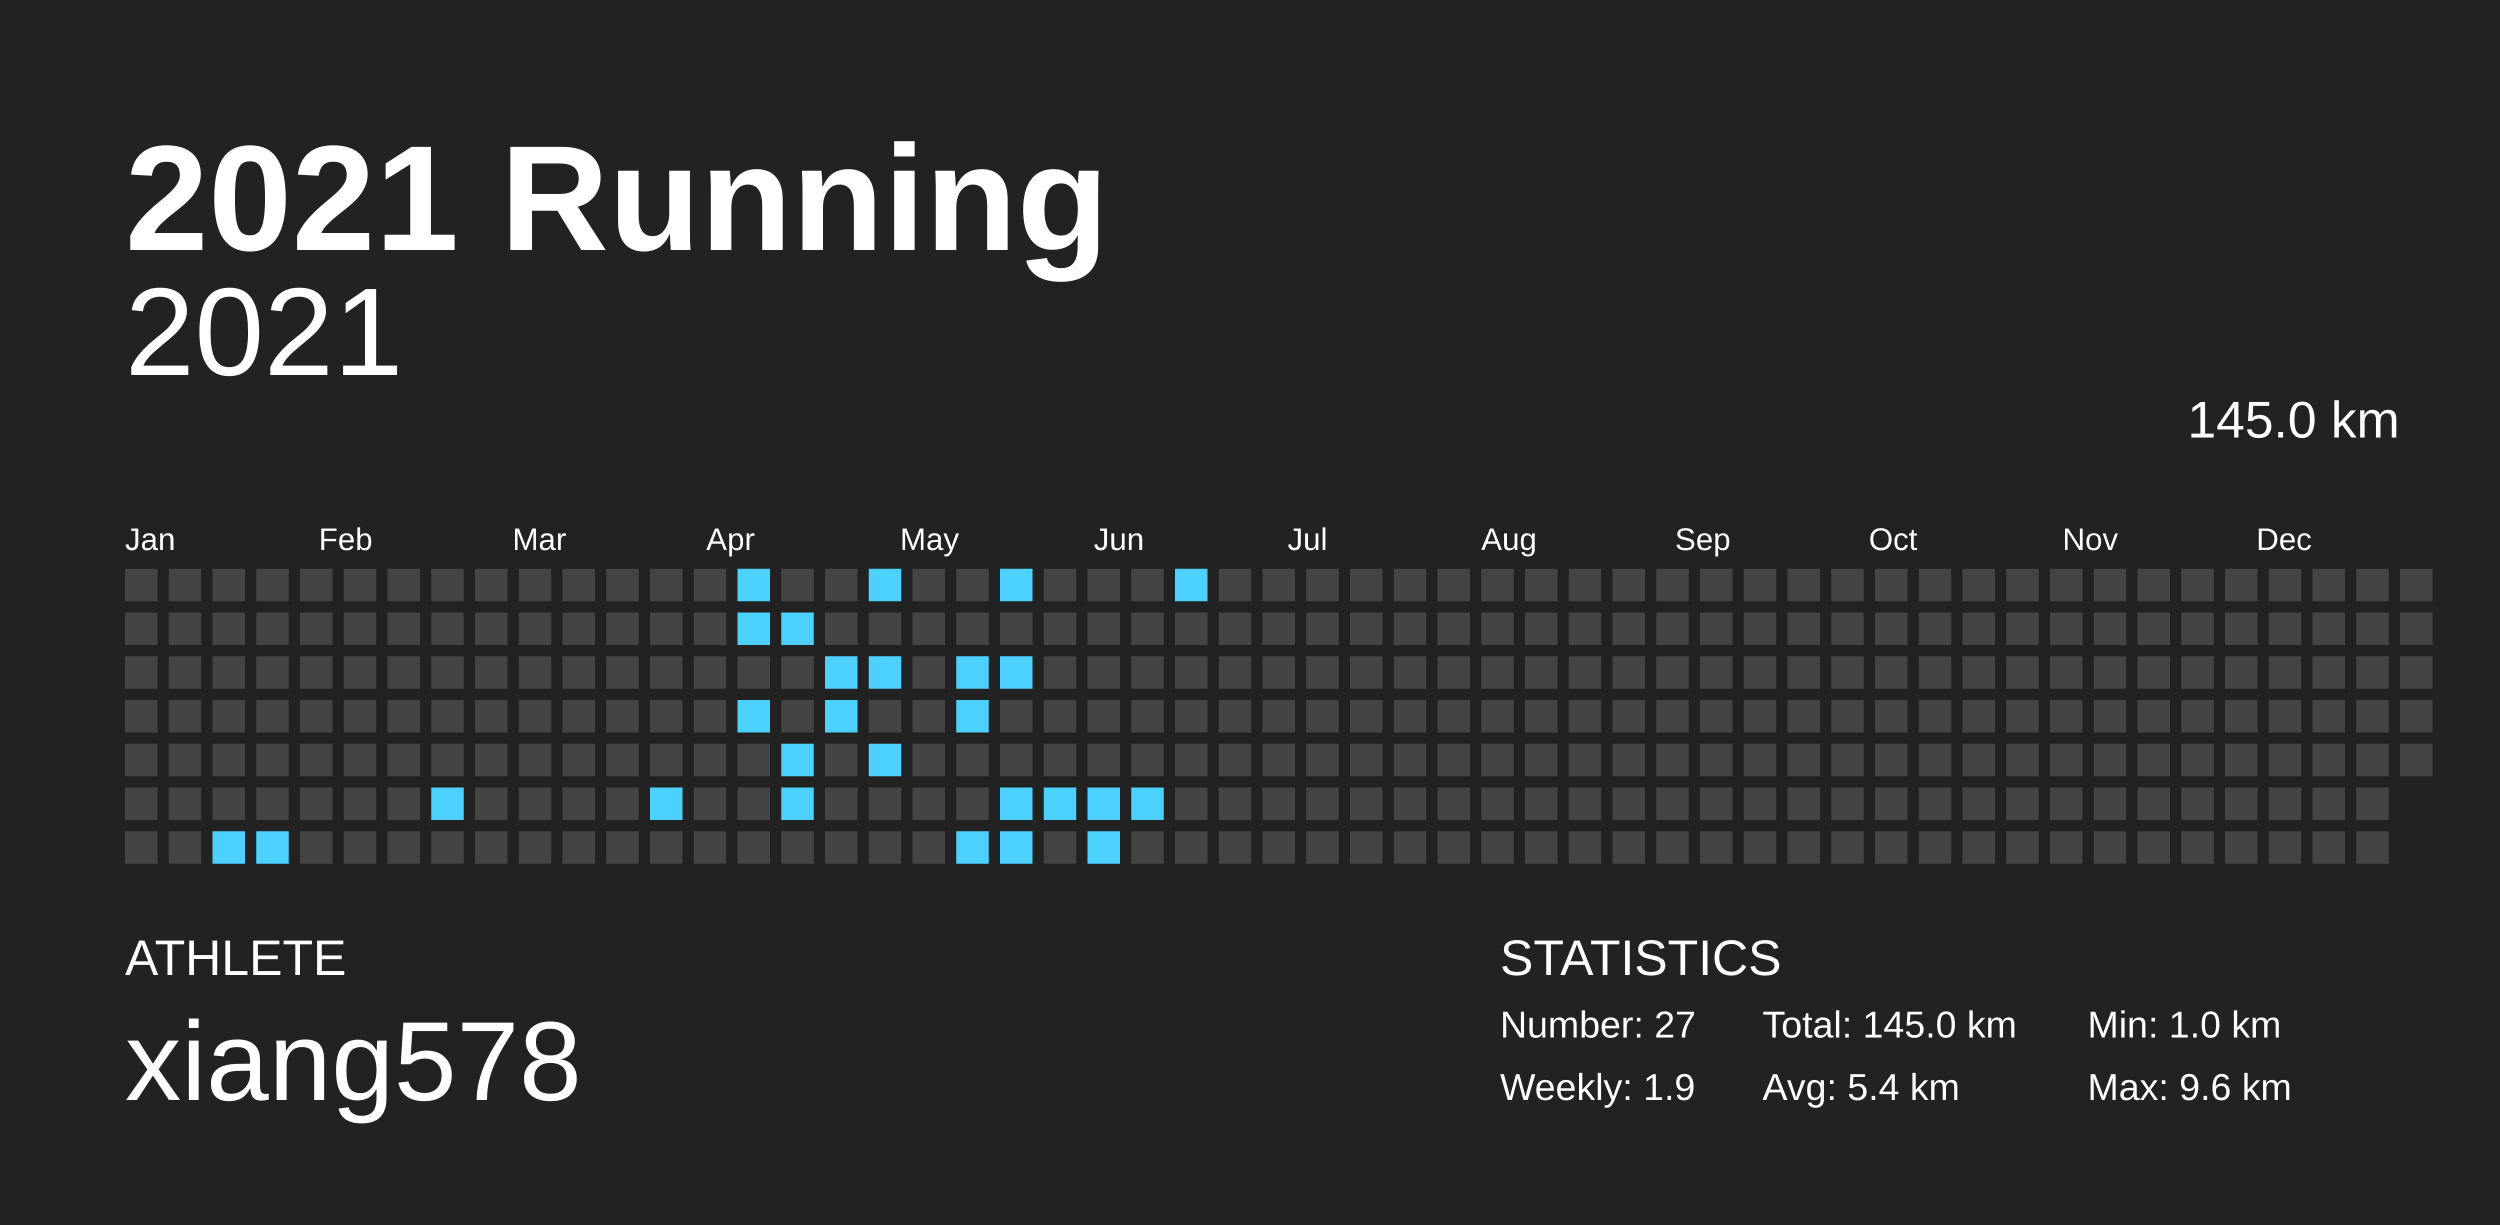
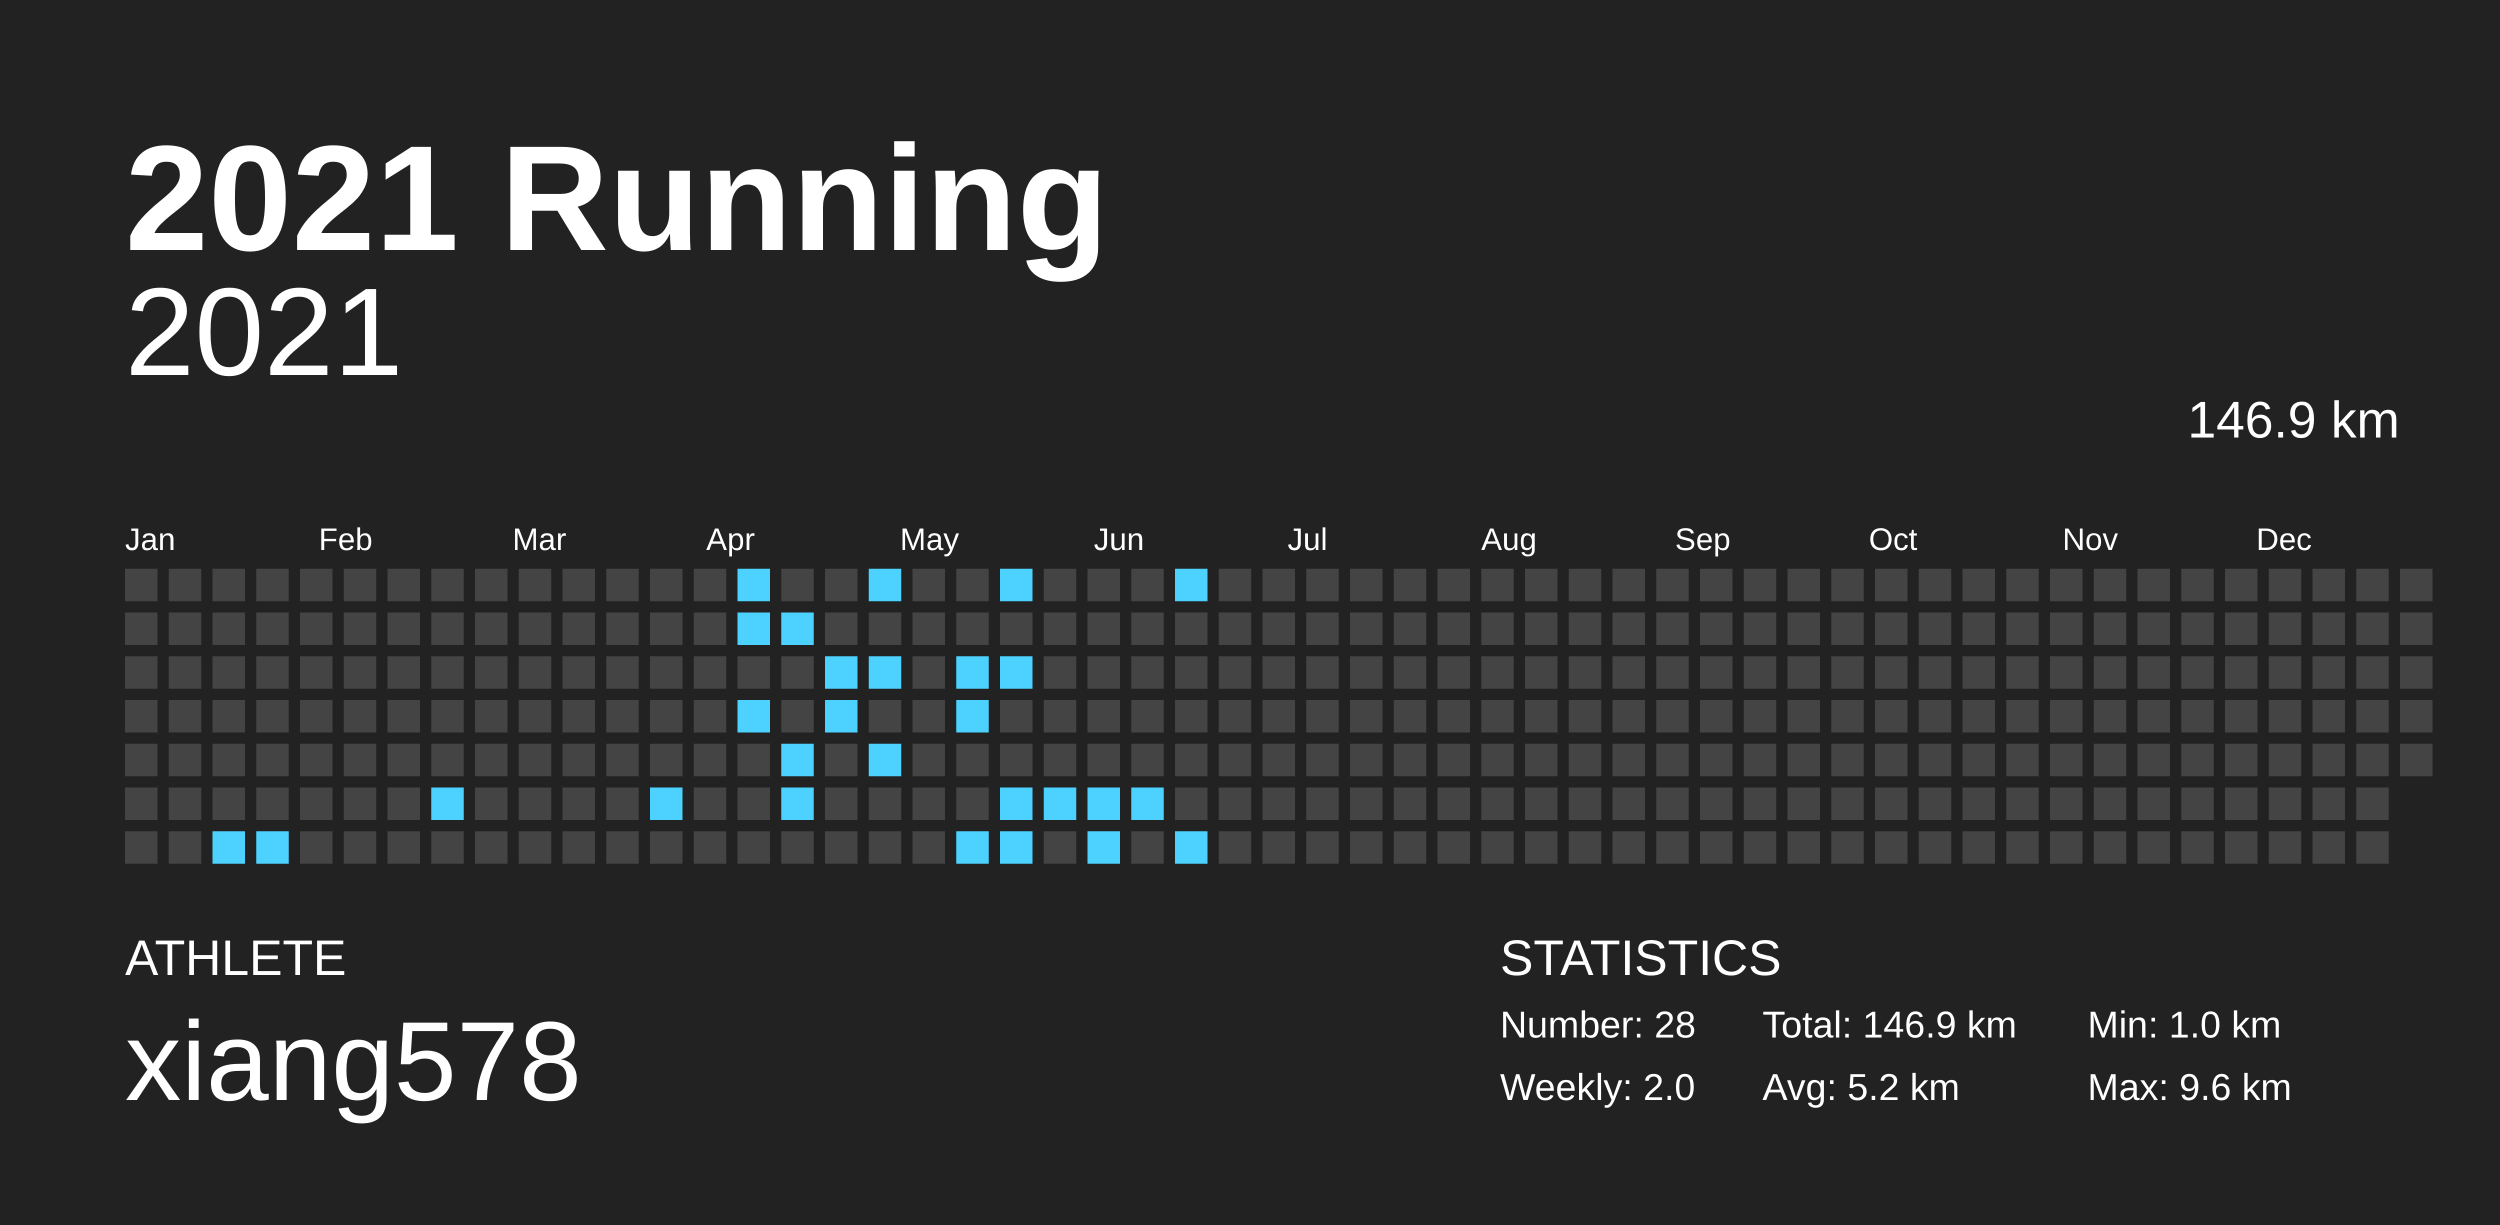
<svg xmlns="http://www.w3.org/2000/svg" baseProfile="full" height="98mm" version="1.1" viewBox="0,0,200,98" width="200mm">
  <defs />
  <rect fill="#222222" height="98" width="200" x="0" y="0" />
  <text fill="#FFFFFF" style="font-size:12px; font-family:Arial; font-weight:bold;" x="10" y="20">2021 Running</text>
  <text fill="#FFFFFF" style="font-size:4px; font-family:Arial" x="10" y="78">ATHLETE</text>
  <text fill="#FFFFFF" style="font-size:9px; font-family:Arial" x="10" y="88">xiang578</text>
  <text fill="#FFFFFF" style="font-size:4px; font-family:Arial" x="120" y="78">STATISTICS</text>
-   <text fill="#FFFFFF" style="font-size:3px; font-family:Arial" x="120" y="83">Number: 27</text>
-   <text fill="#FFFFFF" style="font-size:3px; font-family:Arial" x="120" y="88">Weekly: 1.9</text>
-   <text fill="#FFFFFF" style="font-size:3px; font-family:Arial" x="141" y="83">Total: 145.0 km</text>
-   <text fill="#FFFFFF" style="font-size:3px; font-family:Arial" x="141" y="88">Avg: 5.4 km</text>
+   <text fill="#FFFFFF" style="font-size:3px; font-family:Arial" x="120" y="83">Number: 28</text>
+   <text fill="#FFFFFF" style="font-size:3px; font-family:Arial" x="120" y="88">Weekly: 2.0</text>
+   <text fill="#FFFFFF" style="font-size:3px; font-family:Arial" x="141" y="83">Total: 146.9 km</text>
+   <text fill="#FFFFFF" style="font-size:3px; font-family:Arial" x="141" y="88">Avg: 5.2 km</text>
  <text fill="#FFFFFF" style="font-size:3px; font-family:Arial" x="167" y="83">Min: 1.0 km</text>
  <text fill="#FFFFFF" style="font-size:3px; font-family:Arial" x="167" y="88">Max: 9.6 km</text>
  <text alignment-baseline="hanging" fill="#FFFFFF" style="font-size:10.0px; font-family:Arial;" x="10" y="30">2021</text>
-   <text alignment-baseline="hanging" fill="#FFFFFF" style="font-size:4.125px; font-family:Arial;" x="175" y="35">145.0 km</text>
+   <text alignment-baseline="hanging" fill="#FFFFFF" style="font-size:4.125px; font-family:Arial;" x="175" y="35">146.9 km</text>
  <text fill="#FFFFFF" style="font-size:2.5px; font-family:Arial" x="10.0" y="44">Jan</text>
  <text fill="#FFFFFF" style="font-size:2.5px; font-family:Arial" x="25.5" y="44">Feb</text>
  <text fill="#FFFFFF" style="font-size:2.5px; font-family:Arial" x="41.0" y="44">Mar</text>
  <text fill="#FFFFFF" style="font-size:2.5px; font-family:Arial" x="56.5" y="44">Apr</text>
  <text fill="#FFFFFF" style="font-size:2.5px; font-family:Arial" x="72.0" y="44">May</text>
  <text fill="#FFFFFF" style="font-size:2.5px; font-family:Arial" x="87.5" y="44">Jun</text>
  <text fill="#FFFFFF" style="font-size:2.5px; font-family:Arial" x="103.0" y="44">Jul</text>
  <text fill="#FFFFFF" style="font-size:2.5px; font-family:Arial" x="118.5" y="44">Aug</text>
  <text fill="#FFFFFF" style="font-size:2.5px; font-family:Arial" x="134.0" y="44">Sep</text>
  <text fill="#FFFFFF" style="font-size:2.5px; font-family:Arial" x="149.5" y="44">Oct</text>
  <text fill="#FFFFFF" style="font-size:2.5px; font-family:Arial" x="165.0" y="44">Nov</text>
  <text fill="#FFFFFF" style="font-size:2.5px; font-family:Arial" x="180.5" y="44">Dec</text>
  <rect fill="#444444" height="2.6" width="2.6" x="10.0" y="45.5" />
  <rect fill="#444444" height="2.6" width="2.6" x="10.0" y="49.0" />
  <rect fill="#444444" height="2.6" width="2.6" x="10.0" y="52.5" />
  <rect fill="#444444" height="2.6" width="2.6" x="10.0" y="56.0" />
  <rect fill="#444444" height="2.6" width="2.6" x="10.0" y="59.5" />
  <rect fill="#444444" height="2.6" width="2.6" x="10.0" y="63.0" />
  <rect fill="#444444" height="2.6" width="2.6" x="10.0" y="66.5" />
  <rect fill="#444444" height="2.6" width="2.6" x="13.5" y="45.5" />
  <rect fill="#444444" height="2.6" width="2.6" x="13.5" y="49.0" />
  <rect fill="#444444" height="2.6" width="2.6" x="13.5" y="52.5" />
  <rect fill="#444444" height="2.6" width="2.6" x="13.5" y="56.0" />
  <rect fill="#444444" height="2.6" width="2.6" x="13.5" y="59.5" />
  <rect fill="#444444" height="2.6" width="2.6" x="13.5" y="63.0" />
  <rect fill="#444444" height="2.6" width="2.6" x="13.5" y="66.5" />
  <rect fill="#444444" height="2.6" width="2.6" x="17.0" y="45.5" />
  <rect fill="#444444" height="2.6" width="2.6" x="17.0" y="49.0" />
  <rect fill="#444444" height="2.6" width="2.6" x="17.0" y="52.5" />
  <rect fill="#444444" height="2.6" width="2.6" x="17.0" y="56.0" />
  <rect fill="#444444" height="2.6" width="2.6" x="17.0" y="59.5" />
  <rect fill="#444444" height="2.6" width="2.6" x="17.0" y="63.0" />
  <rect fill="#4dd2ff" height="2.6" width="2.6" x="17.0" y="66.5" />
  <rect fill="#444444" height="2.6" width="2.6" x="20.5" y="45.5" />
  <rect fill="#444444" height="2.6" width="2.6" x="20.5" y="49.0" />
  <rect fill="#444444" height="2.6" width="2.6" x="20.5" y="52.5" />
  <rect fill="#444444" height="2.6" width="2.6" x="20.5" y="56.0" />
  <rect fill="#444444" height="2.6" width="2.6" x="20.5" y="59.5" />
  <rect fill="#444444" height="2.6" width="2.6" x="20.5" y="63.0" />
  <rect fill="#4dd2ff" height="2.6" width="2.6" x="20.5" y="66.5" />
  <rect fill="#444444" height="2.6" width="2.6" x="24.0" y="45.5" />
  <rect fill="#444444" height="2.6" width="2.6" x="24.0" y="49.0" />
  <rect fill="#444444" height="2.6" width="2.6" x="24.0" y="52.5" />
  <rect fill="#444444" height="2.6" width="2.6" x="24.0" y="56.0" />
  <rect fill="#444444" height="2.6" width="2.6" x="24.0" y="59.5" />
  <rect fill="#444444" height="2.6" width="2.6" x="24.0" y="63.0" />
  <rect fill="#444444" height="2.6" width="2.6" x="24.0" y="66.5" />
  <rect fill="#444444" height="2.6" width="2.6" x="27.5" y="45.5" />
  <rect fill="#444444" height="2.6" width="2.6" x="27.5" y="49.0" />
  <rect fill="#444444" height="2.6" width="2.6" x="27.5" y="52.5" />
  <rect fill="#444444" height="2.6" width="2.6" x="27.5" y="56.0" />
  <rect fill="#444444" height="2.6" width="2.6" x="27.5" y="59.5" />
  <rect fill="#444444" height="2.6" width="2.6" x="27.5" y="63.0" />
  <rect fill="#444444" height="2.6" width="2.6" x="27.5" y="66.5" />
  <rect fill="#444444" height="2.6" width="2.6" x="31.0" y="45.5" />
  <rect fill="#444444" height="2.6" width="2.6" x="31.0" y="49.0" />
  <rect fill="#444444" height="2.6" width="2.6" x="31.0" y="52.5" />
  <rect fill="#444444" height="2.6" width="2.6" x="31.0" y="56.0" />
  <rect fill="#444444" height="2.6" width="2.6" x="31.0" y="59.5" />
  <rect fill="#444444" height="2.6" width="2.6" x="31.0" y="63.0" />
  <rect fill="#444444" height="2.6" width="2.6" x="31.0" y="66.5" />
  <rect fill="#444444" height="2.6" width="2.6" x="34.5" y="45.5" />
  <rect fill="#444444" height="2.6" width="2.6" x="34.5" y="49.0" />
  <rect fill="#444444" height="2.6" width="2.6" x="34.5" y="52.5" />
  <rect fill="#444444" height="2.6" width="2.6" x="34.5" y="56.0" />
  <rect fill="#444444" height="2.6" width="2.6" x="34.5" y="59.5" />
  <rect fill="#4dd2ff" height="2.6" width="2.6" x="34.5" y="63.0" />
  <rect fill="#444444" height="2.6" width="2.6" x="34.5" y="66.5" />
  <rect fill="#444444" height="2.6" width="2.6" x="38.0" y="45.5" />
  <rect fill="#444444" height="2.6" width="2.6" x="38.0" y="49.0" />
  <rect fill="#444444" height="2.6" width="2.6" x="38.0" y="52.5" />
  <rect fill="#444444" height="2.6" width="2.6" x="38.0" y="56.0" />
  <rect fill="#444444" height="2.6" width="2.6" x="38.0" y="59.5" />
  <rect fill="#444444" height="2.6" width="2.6" x="38.0" y="63.0" />
  <rect fill="#444444" height="2.6" width="2.6" x="38.0" y="66.5" />
  <rect fill="#444444" height="2.6" width="2.6" x="41.5" y="45.5" />
  <rect fill="#444444" height="2.6" width="2.6" x="41.5" y="49.0" />
  <rect fill="#444444" height="2.6" width="2.6" x="41.5" y="52.5" />
  <rect fill="#444444" height="2.6" width="2.6" x="41.5" y="56.0" />
  <rect fill="#444444" height="2.6" width="2.6" x="41.5" y="59.5" />
  <rect fill="#444444" height="2.6" width="2.6" x="41.5" y="63.0" />
  <rect fill="#444444" height="2.6" width="2.6" x="41.5" y="66.5" />
  <rect fill="#444444" height="2.6" width="2.6" x="45.0" y="45.5" />
  <rect fill="#444444" height="2.6" width="2.6" x="45.0" y="49.0" />
  <rect fill="#444444" height="2.6" width="2.6" x="45.0" y="52.5" />
  <rect fill="#444444" height="2.6" width="2.6" x="45.0" y="56.0" />
  <rect fill="#444444" height="2.6" width="2.6" x="45.0" y="59.5" />
  <rect fill="#444444" height="2.6" width="2.6" x="45.0" y="63.0" />
  <rect fill="#444444" height="2.6" width="2.6" x="45.0" y="66.5" />
  <rect fill="#444444" height="2.6" width="2.6" x="48.5" y="45.5" />
  <rect fill="#444444" height="2.6" width="2.6" x="48.5" y="49.0" />
  <rect fill="#444444" height="2.6" width="2.6" x="48.5" y="52.5" />
  <rect fill="#444444" height="2.6" width="2.6" x="48.5" y="56.0" />
  <rect fill="#444444" height="2.6" width="2.6" x="48.5" y="59.5" />
  <rect fill="#444444" height="2.6" width="2.6" x="48.5" y="63.0" />
  <rect fill="#444444" height="2.6" width="2.6" x="48.5" y="66.5" />
  <rect fill="#444444" height="2.6" width="2.6" x="52.0" y="45.5" />
  <rect fill="#444444" height="2.6" width="2.6" x="52.0" y="49.0" />
  <rect fill="#444444" height="2.6" width="2.6" x="52.0" y="52.5" />
  <rect fill="#444444" height="2.6" width="2.6" x="52.0" y="56.0" />
  <rect fill="#444444" height="2.6" width="2.6" x="52.0" y="59.5" />
  <rect fill="#4dd2ff" height="2.6" width="2.6" x="52.0" y="63.0" />
  <rect fill="#444444" height="2.6" width="2.6" x="52.0" y="66.5" />
  <rect fill="#444444" height="2.6" width="2.6" x="55.5" y="45.5" />
  <rect fill="#444444" height="2.6" width="2.6" x="55.5" y="49.0" />
  <rect fill="#444444" height="2.6" width="2.6" x="55.5" y="52.5" />
  <rect fill="#444444" height="2.6" width="2.6" x="55.5" y="56.0" />
  <rect fill="#444444" height="2.6" width="2.6" x="55.5" y="59.5" />
  <rect fill="#444444" height="2.6" width="2.6" x="55.5" y="63.0" />
  <rect fill="#444444" height="2.6" width="2.6" x="55.5" y="66.5" />
  <rect fill="#4dd2ff" height="2.6" width="2.6" x="59.0" y="45.5" />
  <rect fill="#4dd2ff" height="2.6" width="2.6" x="59.0" y="49.0" />
  <rect fill="#444444" height="2.6" width="2.6" x="59.0" y="52.5" />
  <rect fill="#4dd2ff" height="2.6" width="2.6" x="59.0" y="56.0" />
  <rect fill="#444444" height="2.6" width="2.6" x="59.0" y="59.5" />
  <rect fill="#444444" height="2.6" width="2.6" x="59.0" y="63.0" />
  <rect fill="#444444" height="2.6" width="2.6" x="59.0" y="66.5" />
  <rect fill="#444444" height="2.6" width="2.6" x="62.5" y="45.5" />
  <rect fill="#4dd2ff" height="2.6" width="2.6" x="62.5" y="49.0" />
  <rect fill="#444444" height="2.6" width="2.6" x="62.5" y="52.5" />
  <rect fill="#444444" height="2.6" width="2.6" x="62.5" y="56.0" />
  <rect fill="#4dd2ff" height="2.6" width="2.6" x="62.5" y="59.5" />
  <rect fill="#4dd2ff" height="2.6" width="2.6" x="62.5" y="63.0" />
  <rect fill="#444444" height="2.6" width="2.6" x="62.5" y="66.5" />
  <rect fill="#444444" height="2.6" width="2.6" x="66.0" y="45.5" />
  <rect fill="#444444" height="2.6" width="2.6" x="66.0" y="49.0" />
  <rect fill="#4dd2ff" height="2.6" width="2.6" x="66.0" y="52.5" />
  <rect fill="#4dd2ff" height="2.6" width="2.6" x="66.0" y="56.0" />
  <rect fill="#444444" height="2.6" width="2.6" x="66.0" y="59.5" />
  <rect fill="#444444" height="2.6" width="2.6" x="66.0" y="63.0" />
  <rect fill="#444444" height="2.6" width="2.6" x="66.0" y="66.5" />
  <rect fill="#4dd2ff" height="2.6" width="2.6" x="69.5" y="45.5" />
  <rect fill="#444444" height="2.6" width="2.6" x="69.5" y="49.0" />
  <rect fill="#4dd2ff" height="2.6" width="2.6" x="69.5" y="52.5" />
  <rect fill="#444444" height="2.6" width="2.6" x="69.5" y="56.0" />
  <rect fill="#4dd2ff" height="2.6" width="2.6" x="69.5" y="59.5" />
  <rect fill="#444444" height="2.6" width="2.6" x="69.5" y="63.0" />
  <rect fill="#444444" height="2.6" width="2.6" x="69.5" y="66.5" />
  <rect fill="#444444" height="2.6" width="2.6" x="73.0" y="45.5" />
  <rect fill="#444444" height="2.6" width="2.6" x="73.0" y="49.0" />
  <rect fill="#444444" height="2.6" width="2.6" x="73.0" y="52.5" />
  <rect fill="#444444" height="2.6" width="2.6" x="73.0" y="56.0" />
  <rect fill="#444444" height="2.6" width="2.6" x="73.0" y="59.5" />
  <rect fill="#444444" height="2.6" width="2.6" x="73.0" y="63.0" />
  <rect fill="#444444" height="2.6" width="2.6" x="73.0" y="66.5" />
  <rect fill="#444444" height="2.6" width="2.6" x="76.5" y="45.5" />
  <rect fill="#444444" height="2.6" width="2.6" x="76.5" y="49.0" />
  <rect fill="#4dd2ff" height="2.6" width="2.6" x="76.5" y="52.5" />
  <rect fill="#4dd2ff" height="2.6" width="2.6" x="76.5" y="56.0" />
  <rect fill="#444444" height="2.6" width="2.6" x="76.5" y="59.5" />
  <rect fill="#444444" height="2.6" width="2.6" x="76.5" y="63.0" />
  <rect fill="#4dd2ff" height="2.6" width="2.6" x="76.5" y="66.5" />
  <rect fill="#4dd2ff" height="2.6" width="2.6" x="80.0" y="45.5" />
  <rect fill="#444444" height="2.6" width="2.6" x="80.0" y="49.0" />
  <rect fill="#4dd2ff" height="2.6" width="2.6" x="80.0" y="52.5" />
  <rect fill="#444444" height="2.6" width="2.6" x="80.0" y="56.0" />
  <rect fill="#444444" height="2.6" width="2.6" x="80.0" y="59.5" />
  <rect fill="#4dd2ff" height="2.6" width="2.6" x="80.0" y="63.0" />
  <rect fill="#4dd2ff" height="2.6" width="2.6" x="80.0" y="66.5" />
  <rect fill="#444444" height="2.6" width="2.6" x="83.5" y="45.5" />
  <rect fill="#444444" height="2.6" width="2.6" x="83.5" y="49.0" />
  <rect fill="#444444" height="2.6" width="2.6" x="83.5" y="52.5" />
  <rect fill="#444444" height="2.6" width="2.6" x="83.5" y="56.0" />
  <rect fill="#444444" height="2.6" width="2.6" x="83.5" y="59.5" />
  <rect fill="#4dd2ff" height="2.6" width="2.6" x="83.5" y="63.0" />
  <rect fill="#444444" height="2.6" width="2.6" x="83.5" y="66.5" />
  <rect fill="#444444" height="2.6" width="2.6" x="87.0" y="45.5" />
  <rect fill="#444444" height="2.6" width="2.6" x="87.0" y="49.0" />
  <rect fill="#444444" height="2.6" width="2.6" x="87.0" y="52.5" />
  <rect fill="#444444" height="2.6" width="2.6" x="87.0" y="56.0" />
  <rect fill="#444444" height="2.6" width="2.6" x="87.0" y="59.5" />
  <rect fill="#4dd2ff" height="2.6" width="2.6" x="87.0" y="63.0" />
  <rect fill="#4dd2ff" height="2.6" width="2.6" x="87.0" y="66.5" />
  <rect fill="#444444" height="2.6" width="2.6" x="90.5" y="45.5" />
  <rect fill="#444444" height="2.6" width="2.6" x="90.5" y="49.0" />
  <rect fill="#444444" height="2.6" width="2.6" x="90.5" y="52.5" />
  <rect fill="#444444" height="2.6" width="2.6" x="90.5" y="56.0" />
  <rect fill="#444444" height="2.6" width="2.6" x="90.5" y="59.5" />
  <rect fill="#4dd2ff" height="2.6" width="2.6" x="90.5" y="63.0" />
  <rect fill="#444444" height="2.6" width="2.6" x="90.5" y="66.5" />
  <rect fill="#4dd2ff" height="2.6" width="2.6" x="94.0" y="45.5" />
  <rect fill="#444444" height="2.6" width="2.6" x="94.0" y="49.0" />
  <rect fill="#444444" height="2.6" width="2.6" x="94.0" y="52.5" />
  <rect fill="#444444" height="2.6" width="2.6" x="94.0" y="56.0" />
  <rect fill="#444444" height="2.6" width="2.6" x="94.0" y="59.5" />
  <rect fill="#444444" height="2.6" width="2.6" x="94.0" y="63.0" />
-   <rect fill="#444444" height="2.6" width="2.6" x="94.0" y="66.5" />
+   <rect fill="#4dd2ff" height="2.6" width="2.6" x="94.0" y="66.5" />
  <rect fill="#444444" height="2.6" width="2.6" x="97.5" y="45.5" />
  <rect fill="#444444" height="2.6" width="2.6" x="97.5" y="49.0" />
  <rect fill="#444444" height="2.6" width="2.6" x="97.5" y="52.5" />
  <rect fill="#444444" height="2.6" width="2.6" x="97.5" y="56.0" />
  <rect fill="#444444" height="2.6" width="2.6" x="97.5" y="59.5" />
  <rect fill="#444444" height="2.6" width="2.6" x="97.5" y="63.0" />
  <rect fill="#444444" height="2.6" width="2.6" x="97.5" y="66.5" />
  <rect fill="#444444" height="2.6" width="2.6" x="101.0" y="45.5" />
  <rect fill="#444444" height="2.6" width="2.6" x="101.0" y="49.0" />
  <rect fill="#444444" height="2.6" width="2.6" x="101.0" y="52.5" />
  <rect fill="#444444" height="2.6" width="2.6" x="101.0" y="56.0" />
  <rect fill="#444444" height="2.6" width="2.6" x="101.0" y="59.5" />
  <rect fill="#444444" height="2.6" width="2.6" x="101.0" y="63.0" />
  <rect fill="#444444" height="2.6" width="2.6" x="101.0" y="66.5" />
  <rect fill="#444444" height="2.6" width="2.6" x="104.5" y="45.5" />
  <rect fill="#444444" height="2.6" width="2.6" x="104.5" y="49.0" />
  <rect fill="#444444" height="2.6" width="2.6" x="104.5" y="52.5" />
  <rect fill="#444444" height="2.6" width="2.6" x="104.5" y="56.0" />
  <rect fill="#444444" height="2.6" width="2.6" x="104.5" y="59.5" />
  <rect fill="#444444" height="2.6" width="2.6" x="104.5" y="63.0" />
  <rect fill="#444444" height="2.6" width="2.6" x="104.5" y="66.5" />
  <rect fill="#444444" height="2.6" width="2.6" x="108.0" y="45.5" />
  <rect fill="#444444" height="2.6" width="2.6" x="108.0" y="49.0" />
  <rect fill="#444444" height="2.6" width="2.6" x="108.0" y="52.5" />
  <rect fill="#444444" height="2.6" width="2.6" x="108.0" y="56.0" />
  <rect fill="#444444" height="2.6" width="2.6" x="108.0" y="59.5" />
  <rect fill="#444444" height="2.6" width="2.6" x="108.0" y="63.0" />
  <rect fill="#444444" height="2.6" width="2.6" x="108.0" y="66.5" />
  <rect fill="#444444" height="2.6" width="2.6" x="111.5" y="45.5" />
  <rect fill="#444444" height="2.6" width="2.6" x="111.5" y="49.0" />
  <rect fill="#444444" height="2.6" width="2.6" x="111.5" y="52.5" />
  <rect fill="#444444" height="2.6" width="2.6" x="111.5" y="56.0" />
  <rect fill="#444444" height="2.6" width="2.6" x="111.5" y="59.5" />
  <rect fill="#444444" height="2.6" width="2.6" x="111.5" y="63.0" />
  <rect fill="#444444" height="2.6" width="2.6" x="111.5" y="66.5" />
  <rect fill="#444444" height="2.6" width="2.6" x="115.0" y="45.5" />
  <rect fill="#444444" height="2.6" width="2.6" x="115.0" y="49.0" />
  <rect fill="#444444" height="2.6" width="2.6" x="115.0" y="52.5" />
  <rect fill="#444444" height="2.6" width="2.6" x="115.0" y="56.0" />
  <rect fill="#444444" height="2.6" width="2.6" x="115.0" y="59.5" />
  <rect fill="#444444" height="2.6" width="2.6" x="115.0" y="63.0" />
  <rect fill="#444444" height="2.6" width="2.6" x="115.0" y="66.5" />
  <rect fill="#444444" height="2.6" width="2.6" x="118.5" y="45.5" />
  <rect fill="#444444" height="2.6" width="2.6" x="118.5" y="49.0" />
  <rect fill="#444444" height="2.6" width="2.6" x="118.5" y="52.5" />
  <rect fill="#444444" height="2.6" width="2.6" x="118.5" y="56.0" />
  <rect fill="#444444" height="2.6" width="2.6" x="118.5" y="59.5" />
  <rect fill="#444444" height="2.6" width="2.6" x="118.5" y="63.0" />
  <rect fill="#444444" height="2.6" width="2.6" x="118.5" y="66.5" />
  <rect fill="#444444" height="2.6" width="2.6" x="122.0" y="45.5" />
  <rect fill="#444444" height="2.6" width="2.6" x="122.0" y="49.0" />
  <rect fill="#444444" height="2.6" width="2.6" x="122.0" y="52.5" />
  <rect fill="#444444" height="2.6" width="2.6" x="122.0" y="56.0" />
  <rect fill="#444444" height="2.6" width="2.6" x="122.0" y="59.5" />
  <rect fill="#444444" height="2.6" width="2.6" x="122.0" y="63.0" />
  <rect fill="#444444" height="2.6" width="2.6" x="122.0" y="66.5" />
  <rect fill="#444444" height="2.6" width="2.6" x="125.5" y="45.5" />
  <rect fill="#444444" height="2.6" width="2.6" x="125.5" y="49.0" />
  <rect fill="#444444" height="2.6" width="2.6" x="125.5" y="52.5" />
  <rect fill="#444444" height="2.6" width="2.6" x="125.5" y="56.0" />
  <rect fill="#444444" height="2.6" width="2.6" x="125.5" y="59.5" />
  <rect fill="#444444" height="2.6" width="2.6" x="125.5" y="63.0" />
  <rect fill="#444444" height="2.6" width="2.6" x="125.5" y="66.5" />
  <rect fill="#444444" height="2.6" width="2.6" x="129.0" y="45.5" />
  <rect fill="#444444" height="2.6" width="2.6" x="129.0" y="49.0" />
  <rect fill="#444444" height="2.6" width="2.6" x="129.0" y="52.5" />
  <rect fill="#444444" height="2.6" width="2.6" x="129.0" y="56.0" />
  <rect fill="#444444" height="2.6" width="2.6" x="129.0" y="59.5" />
  <rect fill="#444444" height="2.6" width="2.6" x="129.0" y="63.0" />
  <rect fill="#444444" height="2.6" width="2.6" x="129.0" y="66.5" />
  <rect fill="#444444" height="2.6" width="2.6" x="132.5" y="45.5" />
  <rect fill="#444444" height="2.6" width="2.6" x="132.5" y="49.0" />
  <rect fill="#444444" height="2.6" width="2.6" x="132.5" y="52.5" />
  <rect fill="#444444" height="2.6" width="2.6" x="132.5" y="56.0" />
  <rect fill="#444444" height="2.6" width="2.6" x="132.5" y="59.5" />
  <rect fill="#444444" height="2.6" width="2.6" x="132.5" y="63.0" />
  <rect fill="#444444" height="2.6" width="2.6" x="132.5" y="66.5" />
  <rect fill="#444444" height="2.6" width="2.6" x="136.0" y="45.5" />
  <rect fill="#444444" height="2.6" width="2.6" x="136.0" y="49.0" />
  <rect fill="#444444" height="2.6" width="2.6" x="136.0" y="52.5" />
  <rect fill="#444444" height="2.6" width="2.6" x="136.0" y="56.0" />
  <rect fill="#444444" height="2.6" width="2.6" x="136.0" y="59.5" />
  <rect fill="#444444" height="2.6" width="2.6" x="136.0" y="63.0" />
  <rect fill="#444444" height="2.6" width="2.6" x="136.0" y="66.5" />
  <rect fill="#444444" height="2.6" width="2.6" x="139.5" y="45.5" />
  <rect fill="#444444" height="2.6" width="2.6" x="139.5" y="49.0" />
  <rect fill="#444444" height="2.6" width="2.6" x="139.5" y="52.5" />
  <rect fill="#444444" height="2.6" width="2.6" x="139.5" y="56.0" />
  <rect fill="#444444" height="2.6" width="2.6" x="139.5" y="59.5" />
  <rect fill="#444444" height="2.6" width="2.6" x="139.5" y="63.0" />
  <rect fill="#444444" height="2.6" width="2.6" x="139.5" y="66.5" />
  <rect fill="#444444" height="2.6" width="2.6" x="143.0" y="45.5" />
  <rect fill="#444444" height="2.6" width="2.6" x="143.0" y="49.0" />
  <rect fill="#444444" height="2.6" width="2.6" x="143.0" y="52.5" />
  <rect fill="#444444" height="2.6" width="2.6" x="143.0" y="56.0" />
  <rect fill="#444444" height="2.6" width="2.6" x="143.0" y="59.5" />
  <rect fill="#444444" height="2.6" width="2.6" x="143.0" y="63.0" />
  <rect fill="#444444" height="2.6" width="2.6" x="143.0" y="66.5" />
  <rect fill="#444444" height="2.6" width="2.6" x="146.5" y="45.5" />
  <rect fill="#444444" height="2.6" width="2.6" x="146.5" y="49.0" />
  <rect fill="#444444" height="2.6" width="2.6" x="146.5" y="52.5" />
  <rect fill="#444444" height="2.6" width="2.6" x="146.5" y="56.0" />
  <rect fill="#444444" height="2.6" width="2.6" x="146.5" y="59.5" />
  <rect fill="#444444" height="2.6" width="2.6" x="146.5" y="63.0" />
  <rect fill="#444444" height="2.6" width="2.6" x="146.5" y="66.5" />
  <rect fill="#444444" height="2.6" width="2.6" x="150.0" y="45.5" />
  <rect fill="#444444" height="2.6" width="2.6" x="150.0" y="49.0" />
  <rect fill="#444444" height="2.6" width="2.6" x="150.0" y="52.5" />
  <rect fill="#444444" height="2.6" width="2.6" x="150.0" y="56.0" />
  <rect fill="#444444" height="2.6" width="2.6" x="150.0" y="59.5" />
  <rect fill="#444444" height="2.6" width="2.6" x="150.0" y="63.0" />
  <rect fill="#444444" height="2.6" width="2.6" x="150.0" y="66.5" />
  <rect fill="#444444" height="2.6" width="2.6" x="153.5" y="45.5" />
  <rect fill="#444444" height="2.6" width="2.6" x="153.5" y="49.0" />
  <rect fill="#444444" height="2.6" width="2.6" x="153.5" y="52.5" />
  <rect fill="#444444" height="2.6" width="2.6" x="153.5" y="56.0" />
  <rect fill="#444444" height="2.6" width="2.6" x="153.5" y="59.5" />
  <rect fill="#444444" height="2.6" width="2.6" x="153.5" y="63.0" />
  <rect fill="#444444" height="2.6" width="2.6" x="153.5" y="66.5" />
  <rect fill="#444444" height="2.6" width="2.6" x="157.0" y="45.5" />
  <rect fill="#444444" height="2.6" width="2.6" x="157.0" y="49.0" />
  <rect fill="#444444" height="2.6" width="2.6" x="157.0" y="52.5" />
  <rect fill="#444444" height="2.6" width="2.6" x="157.0" y="56.0" />
  <rect fill="#444444" height="2.6" width="2.6" x="157.0" y="59.5" />
  <rect fill="#444444" height="2.6" width="2.6" x="157.0" y="63.0" />
  <rect fill="#444444" height="2.6" width="2.6" x="157.0" y="66.5" />
  <rect fill="#444444" height="2.6" width="2.6" x="160.5" y="45.5" />
  <rect fill="#444444" height="2.6" width="2.6" x="160.5" y="49.0" />
  <rect fill="#444444" height="2.6" width="2.6" x="160.5" y="52.5" />
  <rect fill="#444444" height="2.6" width="2.6" x="160.5" y="56.0" />
  <rect fill="#444444" height="2.6" width="2.6" x="160.5" y="59.5" />
  <rect fill="#444444" height="2.6" width="2.6" x="160.5" y="63.0" />
  <rect fill="#444444" height="2.6" width="2.6" x="160.5" y="66.5" />
  <rect fill="#444444" height="2.6" width="2.6" x="164.0" y="45.5" />
  <rect fill="#444444" height="2.6" width="2.6" x="164.0" y="49.0" />
  <rect fill="#444444" height="2.6" width="2.6" x="164.0" y="52.5" />
  <rect fill="#444444" height="2.6" width="2.6" x="164.0" y="56.0" />
  <rect fill="#444444" height="2.6" width="2.6" x="164.0" y="59.5" />
  <rect fill="#444444" height="2.6" width="2.6" x="164.0" y="63.0" />
  <rect fill="#444444" height="2.6" width="2.6" x="164.0" y="66.5" />
  <rect fill="#444444" height="2.6" width="2.6" x="167.5" y="45.5" />
  <rect fill="#444444" height="2.6" width="2.6" x="167.5" y="49.0" />
  <rect fill="#444444" height="2.6" width="2.6" x="167.5" y="52.5" />
  <rect fill="#444444" height="2.6" width="2.6" x="167.5" y="56.0" />
  <rect fill="#444444" height="2.6" width="2.6" x="167.5" y="59.5" />
  <rect fill="#444444" height="2.6" width="2.6" x="167.5" y="63.0" />
  <rect fill="#444444" height="2.6" width="2.6" x="167.5" y="66.5" />
  <rect fill="#444444" height="2.6" width="2.6" x="171.0" y="45.5" />
  <rect fill="#444444" height="2.6" width="2.6" x="171.0" y="49.0" />
  <rect fill="#444444" height="2.6" width="2.6" x="171.0" y="52.5" />
  <rect fill="#444444" height="2.6" width="2.6" x="171.0" y="56.0" />
  <rect fill="#444444" height="2.6" width="2.6" x="171.0" y="59.5" />
  <rect fill="#444444" height="2.6" width="2.6" x="171.0" y="63.0" />
  <rect fill="#444444" height="2.6" width="2.6" x="171.0" y="66.5" />
  <rect fill="#444444" height="2.6" width="2.6" x="174.5" y="45.5" />
  <rect fill="#444444" height="2.6" width="2.6" x="174.5" y="49.0" />
  <rect fill="#444444" height="2.6" width="2.6" x="174.5" y="52.5" />
  <rect fill="#444444" height="2.6" width="2.6" x="174.5" y="56.0" />
  <rect fill="#444444" height="2.6" width="2.6" x="174.5" y="59.5" />
  <rect fill="#444444" height="2.6" width="2.6" x="174.5" y="63.0" />
  <rect fill="#444444" height="2.6" width="2.6" x="174.5" y="66.5" />
  <rect fill="#444444" height="2.6" width="2.6" x="178.0" y="45.5" />
  <rect fill="#444444" height="2.6" width="2.6" x="178.0" y="49.0" />
  <rect fill="#444444" height="2.6" width="2.6" x="178.0" y="52.5" />
  <rect fill="#444444" height="2.6" width="2.6" x="178.0" y="56.0" />
  <rect fill="#444444" height="2.6" width="2.6" x="178.0" y="59.5" />
  <rect fill="#444444" height="2.6" width="2.6" x="178.0" y="63.0" />
  <rect fill="#444444" height="2.6" width="2.6" x="178.0" y="66.5" />
  <rect fill="#444444" height="2.6" width="2.6" x="181.5" y="45.5" />
  <rect fill="#444444" height="2.6" width="2.6" x="181.5" y="49.0" />
  <rect fill="#444444" height="2.6" width="2.6" x="181.5" y="52.5" />
  <rect fill="#444444" height="2.6" width="2.6" x="181.5" y="56.0" />
  <rect fill="#444444" height="2.6" width="2.6" x="181.5" y="59.5" />
  <rect fill="#444444" height="2.6" width="2.6" x="181.5" y="63.0" />
  <rect fill="#444444" height="2.6" width="2.6" x="181.5" y="66.5" />
  <rect fill="#444444" height="2.6" width="2.6" x="185.0" y="45.5" />
  <rect fill="#444444" height="2.6" width="2.6" x="185.0" y="49.0" />
  <rect fill="#444444" height="2.6" width="2.6" x="185.0" y="52.5" />
  <rect fill="#444444" height="2.6" width="2.6" x="185.0" y="56.0" />
  <rect fill="#444444" height="2.6" width="2.6" x="185.0" y="59.5" />
  <rect fill="#444444" height="2.6" width="2.6" x="185.0" y="63.0" />
  <rect fill="#444444" height="2.6" width="2.6" x="185.0" y="66.5" />
  <rect fill="#444444" height="2.6" width="2.6" x="188.5" y="45.5" />
  <rect fill="#444444" height="2.6" width="2.6" x="188.5" y="49.0" />
  <rect fill="#444444" height="2.6" width="2.6" x="188.5" y="52.5" />
  <rect fill="#444444" height="2.6" width="2.6" x="188.5" y="56.0" />
  <rect fill="#444444" height="2.6" width="2.6" x="188.5" y="59.5" />
  <rect fill="#444444" height="2.6" width="2.6" x="188.5" y="63.0" />
  <rect fill="#444444" height="2.6" width="2.6" x="188.5" y="66.5" />
  <rect fill="#444444" height="2.6" width="2.6" x="192.0" y="45.5" />
  <rect fill="#444444" height="2.6" width="2.6" x="192.0" y="49.0" />
  <rect fill="#444444" height="2.6" width="2.6" x="192.0" y="52.5" />
  <rect fill="#444444" height="2.6" width="2.6" x="192.0" y="56.0" />
  <rect fill="#444444" height="2.6" width="2.6" x="192.0" y="59.5" />
</svg>
